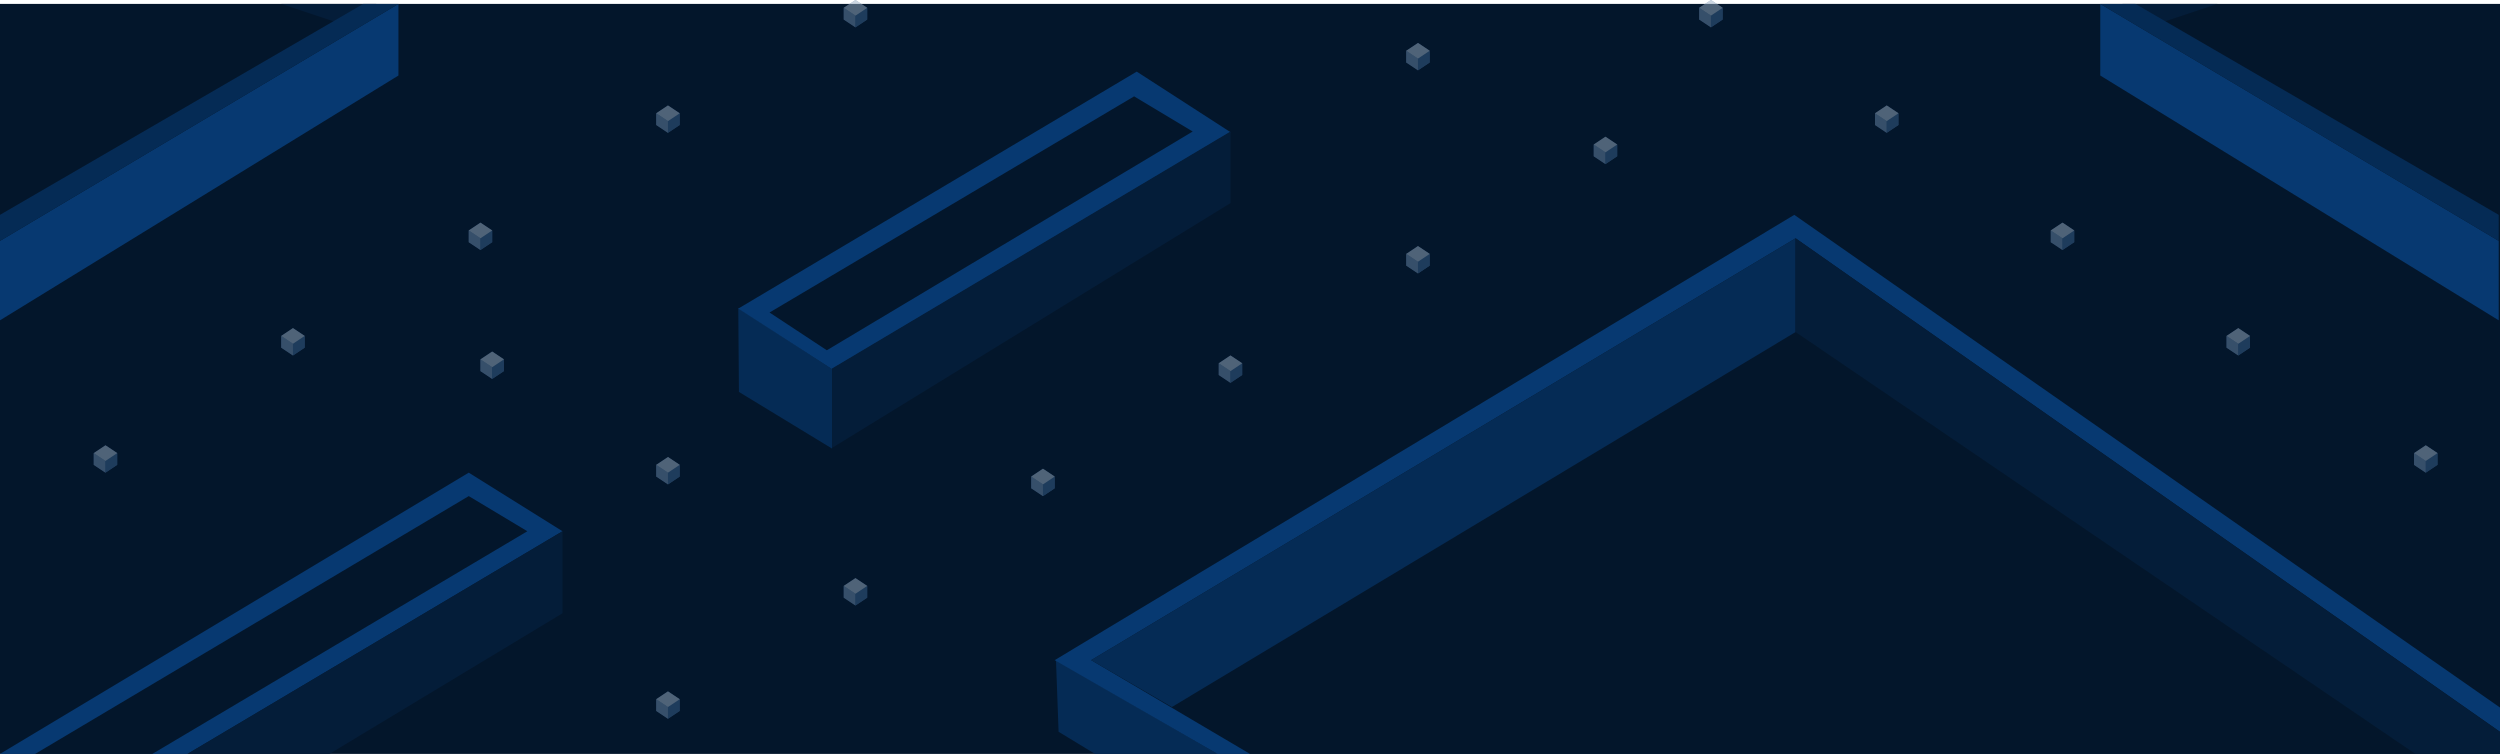
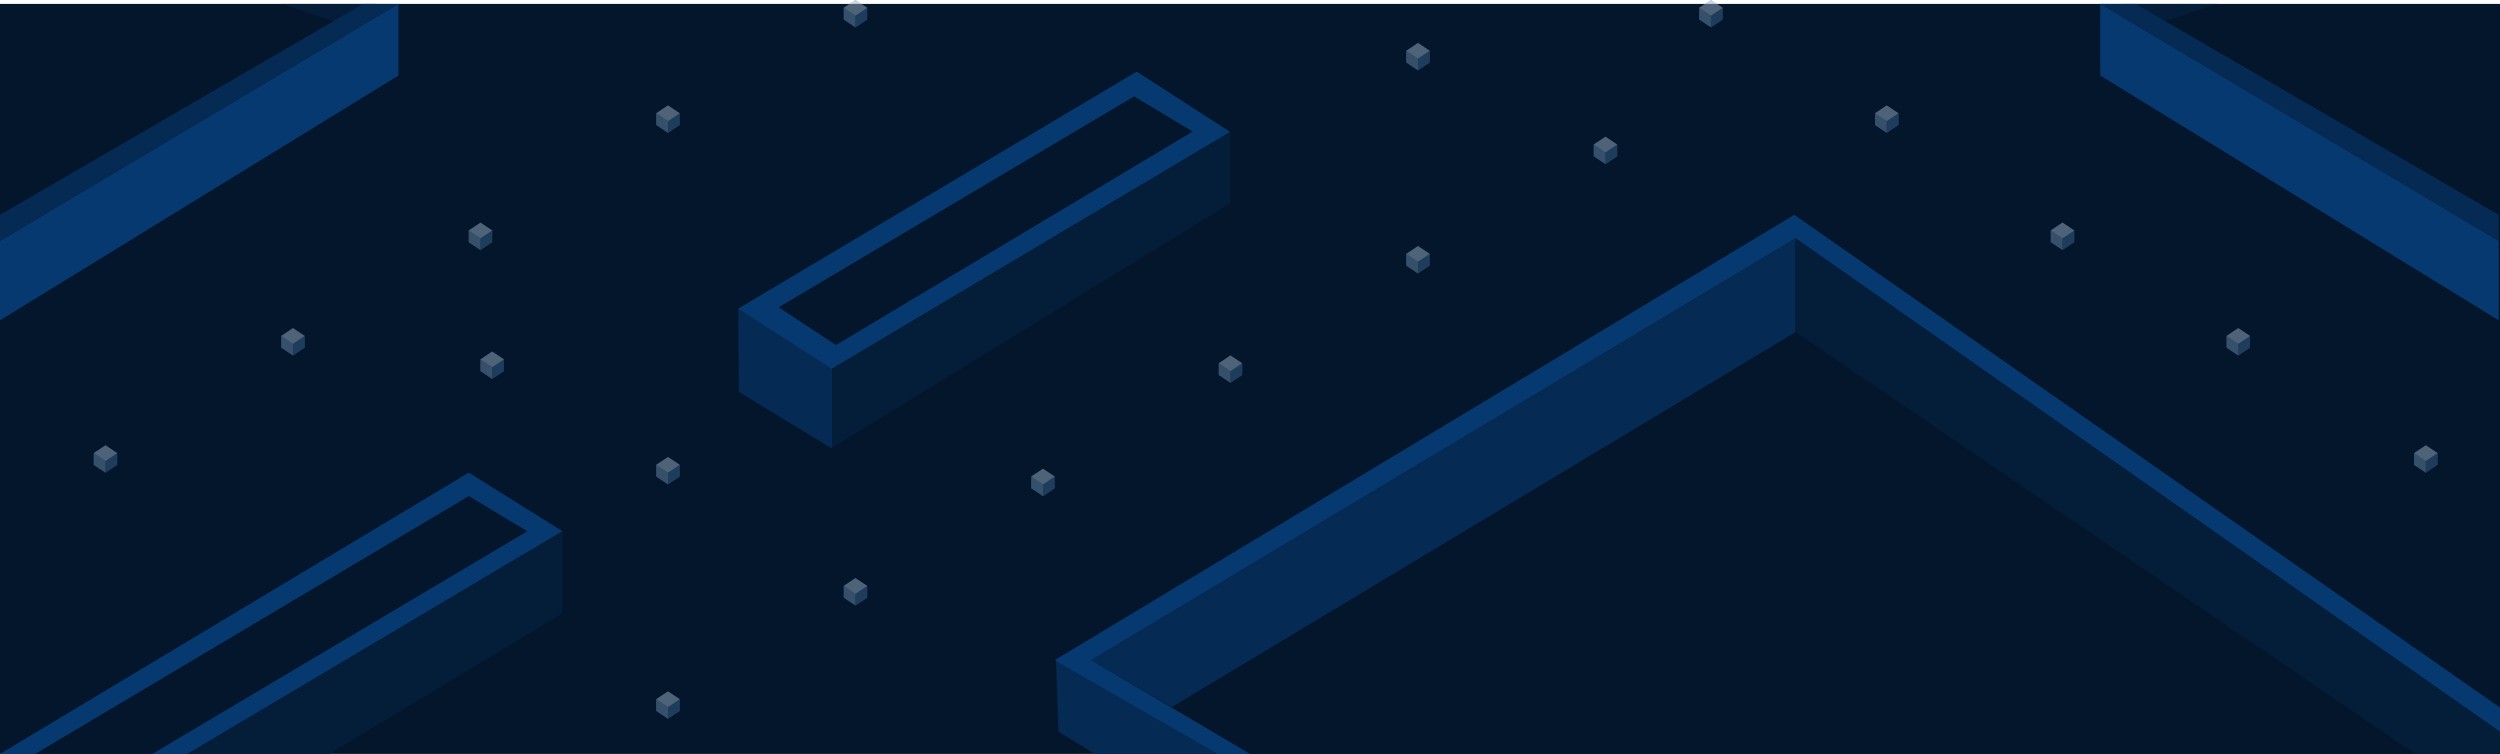
<svg xmlns="http://www.w3.org/2000/svg" viewBox="0 0 1920 579" width="1920" height="579">
  <defs>
    <style>
-       .mms-pacman-1 {
+       .cls-1 {
        fill: #03162b;
      }
-       .mms-pacman-2 {
+       .cls-2 {
        fill: #041d39;
      }
-       .mms-pacman-3 {
+       .cls-3 {
        fill: #073971;
      }
-       .mms-pacman-4 {
+       .cls-4 {
        fill: #052b55;
      }
-       .mms-pacman-5 {
+       .cls-5 {
        opacity: 0.5;
      }
-       .mms-pacman-6 {
+       .cls-6 {
        fill: #39618d;
      }
-       .mms-pacman-7 {
+       .cls-7 {
        fill: #6a88aa;
      }
-       .mms-pacman-8 {
+       .cls-8 {
        fill: #9cb0c6;
      }
    </style>
  </defs>
  <g id="Layer_2" data-name="Layer 2">
    <g id="Layer_1-2" data-name="Layer 1">
-       <rect class="mms-pacman-1" y="3" width="1920" height="576" />
-       <polygon class="mms-pacman-2" points="216 3 270 21 289 3 216 3 216 3" />
-       <polygon class="mms-pacman-3" points="0 579 360 363 432 408 144 579 0 579" />
-       <polygon class="mms-pacman-2" points="432 408 432 471 253 579 144 579 432 408" />
-       <polygon class="mms-pacman-1" points="27 579 360 381 405 408 117 579 27 579" />
-       <polygon class="mms-pacman-4" points="567 236.5 567.5 301 639 344.5 639 283.5 567 236.5" />
-       <polygon class="mms-pacman-3" points="945 101.5 873 55 567 237 639 283.5 945 101.5" />
-       <polygon class="mms-pacman-2" points="945 101 945 156 639 344 639 283 945 101" />
-       <polygon class="mms-pacman-3" points="306 3 306 58 0 246 0 185 306 3" />
-       <polygon class="mms-pacman-4" points="0 165 279 3 306 3 0 185 0 165" />
-       <circle class="mms-pacman-4" cx="252" cy="12" />
-       <polygon class="mms-pacman-2" points="1703 3 1649 21 1630 3 1703 3 1703 3" />
-       <polygon class="mms-pacman-3" points="1613 3 1613 58 1919 246 1919 185 1613 3" />
-       <polygon class="mms-pacman-4" points="811 507 813 562 841 579 935 579 811 507" />
-       <polygon class="mms-pacman-4" points="1919 165 1640 3 1613 3 1919 185 1919 165" />
-       <circle class="mms-pacman-4" cx="1667" cy="12" />
-       <polygon class="mms-pacman-3" points="810 507 935 579 1920 579 1920 543.39 1378 165 810 507" />
-       <polygon class="mms-pacman-1" points="838 507 1379 183 1920 562 1920 579 960 579 838 507" />
-       <polygon class="mms-pacman-4" points="1379 183 1379 255 900 543 838 507 1379 183" />
-       <polygon class="mms-pacman-2" points="1379 183 1920 562.18 1920 579 1855 579 1379 255 1379 183" />
-       <polygon class="mms-pacman-1" points="591 240 871 74 916 101 635 269 591 240" />
-       <g class="mms-pacman-5">
-         <polygon class="mms-pacman-6" points="81 342 72 348 72 357 81 363 90 357 90 348 81 342" />
-         <polygon class="mms-pacman-7" points="72 348 81 354 81 363 72 357 72 348" />
-         <polygon class="mms-pacman-6" points="81 354 90 348 90 357 81 363 81 354" />
-         <polygon class="mms-pacman-8" points="90 348 81 342 72 348 81 354 90 348" />
+       <rect class="cls-1" y="3" width="1920" height="576" />
+       <polygon class="cls-2" points="216 3 270 21 289 3 216 3 216 3" />
+       <polygon class="cls-3" points="0 579 360 363 432 408 144 579 0 579" />
+       <polygon class="cls-2" points="432 408 432 471 253 579 144 579 432 408" />
+       <polygon class="cls-1" points="27 579 360 381 405 408 117 579 27 579" />
+       <polygon class="cls-4" points="567 236.5 567.5 301 639 344.5 639 283.5 567 236.5" />
+       <polygon class="cls-3" points="945 101.5 873 55 567 237 639 283.5 945 101.5" />
+       <polygon class="cls-2" points="945 101 945 156 639 344 639 283 945 101" />
+       <polygon class="cls-3" points="306 3 306 58 0 246 0 185 306 3" />
+       <polygon class="cls-4" points="0 165 279 3 306 3 0 185 0 165" />
+       <circle class="cls-4" cx="252" cy="12" />
+       <polygon class="cls-2" points="1703 3 1649 21 1630 3 1703 3 1703 3" />
+       <polygon class="cls-3" points="1613 3 1613 58 1919 246 1919 185 1613 3" />
+       <polygon class="cls-4" points="811 507 813 562 841 579 935 579 811 507" />
+       <polygon class="cls-4" points="1919 165 1640 3 1613 3 1919 185 1919 165" />
+       <circle class="cls-4" cx="1667" cy="12" />
+       <polygon class="cls-3" points="810 507 935 579 1920 579 1920 543.39 1378 165 810 507" />
+       <polygon class="cls-1" points="838 507 1379 183 1920 562 1920 579 960 579 838 507" />
+       <polygon class="cls-4" points="1379 183 1379 255 900 543 838 507 1379 183" />
+       <polygon class="cls-2" points="1379 183 1920 562.18 1920 579 1855 579 1379 255 1379 183" />
+       <polygon class="cls-1" points="598 236 871 74 916 101 642 265 598 236" />
+       <g class="cls-5">
+         <polygon class="cls-6" points="81 342 72 348 72 357 81 363 90 357 90 348 81 342" />
+         <polygon class="cls-7" points="72 348 81 354 81 363 72 357 72 348" />
+         <polygon class="cls-6" points="81 354 90 348 90 357 81 363 81 354" />
+         <polygon class="cls-8" points="90 348 81 342 72 348 81 354 90 348" />
      </g>
-       <g class="mms-pacman-5">
-         <polygon class="mms-pacman-6" points="1863 342 1854 348 1854 357 1863 363 1872 357 1872 348 1863 342" />
-         <polygon class="mms-pacman-7" points="1854 348 1863 354 1863 363 1854 357 1854 348" />
-         <polygon class="mms-pacman-6" points="1863 354 1872 348 1872 357 1863 363 1863 354" />
-         <polygon class="mms-pacman-8" points="1872 348 1863 342 1854 348 1863 354 1872 348" />
+       <g class="cls-5">
+         <polygon class="cls-6" points="1863 342 1854 348 1854 357 1863 363 1872 357 1872 348 1863 342" />
+         <polygon class="cls-7" points="1854 348 1863 354 1863 363 1854 357 1854 348" />
+         <polygon class="cls-6" points="1863 354 1872 348 1872 357 1863 363 1863 354" />
+         <polygon class="cls-8" points="1872 348 1863 342 1854 348 1863 354 1872 348" />
      </g>
-       <g class="mms-pacman-5">
-         <polygon class="mms-pacman-6" points="513 351 504 357 504 366 513 372 522 366 522 357 513 351" />
-         <polygon class="mms-pacman-7" points="504 357 513 363 513 372 504 366 504 357" />
-         <polygon class="mms-pacman-6" points="513 363 522 357 522 366 513 372 513 363" />
-         <polygon class="mms-pacman-8" points="522 357 513 351 504 357 513 363 522 357" />
+       <g class="cls-5">
+         <polygon class="cls-6" points="513 351 504 357 504 366 513 372 522 366 522 357 513 351" />
+         <polygon class="cls-7" points="504 357 513 363 513 372 504 366 504 357" />
+         <polygon class="cls-6" points="513 363 522 357 522 366 513 372 513 363" />
+         <polygon class="cls-8" points="522 357 513 351 504 357 513 363 522 357" />
      </g>
-       <g class="mms-pacman-5">
-         <polygon class="mms-pacman-6" points="225 252 216 258 216 267 225 273 234 267 234 258 225 252" />
-         <polygon class="mms-pacman-7" points="216 258 225 264 225 273 216 267 216 258" />
-         <polygon class="mms-pacman-6" points="225 264 234 258 234 267 225 273 225 264" />
-         <polygon class="mms-pacman-8" points="234 258 225 252 216 258 225 264 234 258" />
+       <g class="cls-5">
+         <polygon class="cls-6" points="225 252 216 258 216 267 225 273 234 267 234 258 225 252" />
+         <polygon class="cls-7" points="216 258 225 264 225 273 216 267 216 258" />
+         <polygon class="cls-6" points="225 264 234 258 234 267 225 273 225 264" />
+         <polygon class="cls-8" points="234 258 225 252 216 258 225 264 234 258" />
      </g>
-       <g class="mms-pacman-5">
-         <polygon class="mms-pacman-6" points="1719 252 1710 258 1710 267 1719 273 1728 267 1728 258 1719 252" />
-         <polygon class="mms-pacman-7" points="1710 258 1719 264 1719 273 1710 267 1710 258" />
-         <polygon class="mms-pacman-6" points="1719 264 1728 258 1728 267 1719 273 1719 264" />
-         <polygon class="mms-pacman-8" points="1728 258 1719 252 1710 258 1719 264 1728 258" />
+       <g class="cls-5">
+         <polygon class="cls-6" points="1719 252 1710 258 1710 267 1719 273 1728 267 1728 258 1719 252" />
+         <polygon class="cls-7" points="1710 258 1719 264 1719 273 1710 267 1710 258" />
+         <polygon class="cls-6" points="1719 264 1728 258 1728 267 1719 273 1719 264" />
+         <polygon class="cls-8" points="1728 258 1719 252 1710 258 1719 264 1728 258" />
      </g>
-       <g class="mms-pacman-5">
-         <polygon class="mms-pacman-6" points="378 270 369 276 369 285 378 291 387 285 387 276 378 270" />
-         <polygon class="mms-pacman-7" points="369 276 378 282 378 291 369 285 369 276" />
-         <polygon class="mms-pacman-6" points="378 282 387 276 387 285 378 291 378 282" />
-         <polygon class="mms-pacman-8" points="387 276 378 270 369 276 378 282 387 276" />
+       <g class="cls-5">
+         <polygon class="cls-6" points="378 270 369 276 369 285 378 291 387 285 387 276 378 270" />
+         <polygon class="cls-7" points="369 276 378 282 378 291 369 285 369 276" />
+         <polygon class="cls-6" points="378 282 387 276 387 285 378 291 378 282" />
+         <polygon class="cls-8" points="387 276 378 270 369 276 378 282 387 276" />
      </g>
-       <g class="mms-pacman-5">
-         <polygon class="mms-pacman-6" points="369 171 360 177 360 186 369 192 378 186 378 177 369 171" />
-         <polygon class="mms-pacman-7" points="360 177 369 183 369 192 360 186 360 177" />
-         <polygon class="mms-pacman-6" points="369 183 378 177 378 186 369 192 369 183" />
-         <polygon class="mms-pacman-8" points="378 177 369 171 360 177 369 183 378 177" />
+       <g class="cls-5">
+         <polygon class="cls-6" points="369 171 360 177 360 186 369 192 378 186 378 177 369 171" />
+         <polygon class="cls-7" points="360 177 369 183 369 192 360 186 360 177" />
+         <polygon class="cls-6" points="369 183 378 177 378 186 369 192 369 183" />
+         <polygon class="cls-8" points="378 177 369 171 360 177 369 183 378 177" />
      </g>
-       <g class="mms-pacman-5">
-         <polygon class="mms-pacman-6" points="1584 171 1575 177 1575 186 1584 192 1593 186 1593 177 1584 171" />
-         <polygon class="mms-pacman-7" points="1575 177 1584 183 1584 192 1575 186 1575 177" />
-         <polygon class="mms-pacman-6" points="1584 183 1593 177 1593 186 1584 192 1584 183" />
-         <polygon class="mms-pacman-8" points="1593 177 1584 171 1575 177 1584 183 1593 177" />
+       <g class="cls-5">
+         <polygon class="cls-6" points="1584 171 1575 177 1575 186 1584 192 1593 186 1593 177 1584 171" />
+         <polygon class="cls-7" points="1575 177 1584 183 1584 192 1575 186 1575 177" />
+         <polygon class="cls-6" points="1584 183 1593 177 1593 186 1584 192 1584 183" />
+         <polygon class="cls-8" points="1593 177 1584 171 1575 177 1584 183 1593 177" />
      </g>
-       <g class="mms-pacman-5">
-         <polygon class="mms-pacman-6" points="513 81 504 87 504 96 513 102 522 96 522 87 513 81" />
-         <polygon class="mms-pacman-7" points="504 87 513 93 513 102 504 96 504 87" />
-         <polygon class="mms-pacman-6" points="513 93 522 87 522 96 513 102 513 93" />
-         <polygon class="mms-pacman-8" points="522 87 513 81 504 87 513 93 522 87" />
+       <g class="cls-5">
+         <polygon class="cls-6" points="513 81 504 87 504 96 513 102 522 96 522 87 513 81" />
+         <polygon class="cls-7" points="504 87 513 93 513 102 504 96 504 87" />
+         <polygon class="cls-6" points="513 93 522 87 522 96 513 102 513 93" />
+         <polygon class="cls-8" points="522 87 513 81 504 87 513 93 522 87" />
      </g>
-       <g class="mms-pacman-5">
-         <polygon class="mms-pacman-6" points="1089 33 1080 39 1080 48 1089 54 1098 48 1098 39 1089 33" />
-         <polygon class="mms-pacman-7" points="1080 39 1089 45 1089 54 1080 48 1080 39" />
-         <polygon class="mms-pacman-6" points="1089 45 1098 39 1098 48 1089 54 1089 45" />
-         <polygon class="mms-pacman-8" points="1098 39 1089 33 1080 39 1089 45 1098 39" />
+       <g class="cls-5">
+         <polygon class="cls-6" points="1089 33 1080 39 1080 48 1089 54 1098 48 1098 39 1089 33" />
+         <polygon class="cls-7" points="1080 39 1089 45 1089 54 1080 48 1080 39" />
+         <polygon class="cls-6" points="1089 45 1098 39 1098 48 1089 54 1089 45" />
+         <polygon class="cls-8" points="1098 39 1089 33 1080 39 1089 45 1098 39" />
      </g>
-       <g class="mms-pacman-5">
-         <polygon class="mms-pacman-6" points="1449 81 1440 87 1440 96 1449 102 1458 96 1458 87 1449 81" />
-         <polygon class="mms-pacman-7" points="1440 87 1449 93 1449 102 1440 96 1440 87" />
-         <polygon class="mms-pacman-6" points="1449 93 1458 87 1458 96 1449 102 1449 93" />
-         <polygon class="mms-pacman-8" points="1458 87 1449 81 1440 87 1449 93 1458 87" />
+       <g class="cls-5">
+         <polygon class="cls-6" points="1449 81 1440 87 1440 96 1449 102 1458 96 1458 87 1449 81" />
+         <polygon class="cls-7" points="1440 87 1449 93 1449 102 1440 96 1440 87" />
+         <polygon class="cls-6" points="1449 93 1458 87 1458 96 1449 102 1449 93" />
+         <polygon class="cls-8" points="1458 87 1449 81 1440 87 1449 93 1458 87" />
      </g>
-       <g class="mms-pacman-5">
-         <polygon class="mms-pacman-6" points="1233 105 1224 111 1224 120 1233 126 1242 120 1242 111 1233 105" />
-         <polygon class="mms-pacman-7" points="1224 111 1233 117 1233 126 1224 120 1224 111" />
-         <polygon class="mms-pacman-6" points="1233 117 1242 111 1242 120 1233 126 1233 117" />
-         <polygon class="mms-pacman-8" points="1242 111 1233 105 1224 111 1233 117 1242 111" />
+       <g class="cls-5">
+         <polygon class="cls-6" points="1233 105 1224 111 1224 120 1233 126 1242 120 1242 111 1233 105" />
+         <polygon class="cls-7" points="1224 111 1233 117 1233 126 1224 120 1224 111" />
+         <polygon class="cls-6" points="1233 117 1242 111 1242 120 1233 126 1233 117" />
+         <polygon class="cls-8" points="1242 111 1233 105 1224 111 1233 117 1242 111" />
      </g>
-       <g class="mms-pacman-5">
-         <polygon class="mms-pacman-6" points="657 0 648 6 648 15 657 21 666 15 666 6 657 0" />
-         <polygon class="mms-pacman-7" points="648 6 657 12 657 21 648 15 648 6" />
-         <polygon class="mms-pacman-6" points="657 12 666 6 666 15 657 21 657 12" />
-         <polygon class="mms-pacman-8" points="666 6 657 0 648 6 657 12 666 6" />
+       <g class="cls-5">
+         <polygon class="cls-6" points="657 0 648 6 648 15 657 21 666 15 666 6 657 0" />
+         <polygon class="cls-7" points="648 6 657 12 657 21 648 15 648 6" />
+         <polygon class="cls-6" points="657 12 666 6 666 15 657 21 657 12" />
+         <polygon class="cls-8" points="666 6 657 0 648 6 657 12 666 6" />
      </g>
-       <g class="mms-pacman-5">
-         <polygon class="mms-pacman-6" points="513 531 504 537 504 546 513 552 522 546 522 537 513 531" />
-         <polygon class="mms-pacman-7" points="504 537 513 543 513 552 504 546 504 537" />
-         <polygon class="mms-pacman-6" points="513 543 522 537 522 546 513 552 513 543" />
-         <polygon class="mms-pacman-8" points="522 537 513 531 504 537 513 543 522 537" />
+       <g class="cls-5">
+         <polygon class="cls-6" points="513 531 504 537 504 546 513 552 522 546 522 537 513 531" />
+         <polygon class="cls-7" points="504 537 513 543 513 552 504 546 504 537" />
+         <polygon class="cls-6" points="513 543 522 537 522 546 513 552 513 543" />
+         <polygon class="cls-8" points="522 537 513 531 504 537 513 543 522 537" />
      </g>
-       <g class="mms-pacman-5">
-         <polygon class="mms-pacman-6" points="657 444 648 450 648 459 657 465 666 459 666 450 657 444" />
-         <polygon class="mms-pacman-7" points="648 450 657 456 657 465 648 459 648 450" />
-         <polygon class="mms-pacman-6" points="657 456 666 450 666 459 657 465 657 456" />
-         <polygon class="mms-pacman-8" points="666 450 657 444 648 450 657 456 666 450" />
+       <g class="cls-5">
+         <polygon class="cls-6" points="657 444 648 450 648 459 657 465 666 459 666 450 657 444" />
+         <polygon class="cls-7" points="648 450 657 456 657 465 648 459 648 450" />
+         <polygon class="cls-6" points="657 456 666 450 666 459 657 465 657 456" />
+         <polygon class="cls-8" points="666 450 657 444 648 450 657 456 666 450" />
      </g>
-       <g class="mms-pacman-5">
-         <polygon class="mms-pacman-6" points="801 360 792 366 792 375 801 381 810 375 810 366 801 360" />
-         <polygon class="mms-pacman-7" points="792 366 801 372 801 381 792 375 792 366" />
-         <polygon class="mms-pacman-6" points="801 372 810 366 810 375 801 381 801 372" />
-         <polygon class="mms-pacman-8" points="810 366 801 360 792 366 801 372 810 366" />
+       <g class="cls-5">
+         <polygon class="cls-6" points="801 360 792 366 792 375 801 381 810 375 810 366 801 360" />
+         <polygon class="cls-7" points="792 366 801 372 801 381 792 375 792 366" />
+         <polygon class="cls-6" points="801 372 810 366 810 375 801 381 801 372" />
+         <polygon class="cls-8" points="810 366 801 360 792 366 801 372 810 366" />
      </g>
-       <g class="mms-pacman-5">
-         <polygon class="mms-pacman-6" points="945 273 936 279 936 288 945 294 954 288 954 279 945 273" />
-         <polygon class="mms-pacman-7" points="936 279 945 285 945 294 936 288 936 279" />
-         <polygon class="mms-pacman-6" points="945 285 954 279 954 288 945 294 945 285" />
-         <polygon class="mms-pacman-8" points="954 279 945 273 936 279 945 285 954 279" />
+       <g class="cls-5">
+         <polygon class="cls-6" points="945 273 936 279 936 288 945 294 954 288 954 279 945 273" />
+         <polygon class="cls-7" points="936 279 945 285 945 294 936 288 936 279" />
+         <polygon class="cls-6" points="945 285 954 279 954 288 945 294 945 285" />
+         <polygon class="cls-8" points="954 279 945 273 936 279 945 285 954 279" />
      </g>
-       <g class="mms-pacman-5">
-         <polygon class="mms-pacman-6" points="1089 189 1080 195 1080 204 1089 210 1098 204 1098 195 1089 189" />
-         <polygon class="mms-pacman-7" points="1080 195 1089 201 1089 210 1080 204 1080 195" />
-         <polygon class="mms-pacman-6" points="1089 201 1098 195 1098 204 1089 210 1089 201" />
-         <polygon class="mms-pacman-8" points="1098 195 1089 189 1080 195 1089 201 1098 195" />
+       <g class="cls-5">
+         <polygon class="cls-6" points="1089 189 1080 195 1080 204 1089 210 1098 204 1098 195 1089 189" />
+         <polygon class="cls-7" points="1080 195 1089 201 1089 210 1080 204 1080 195" />
+         <polygon class="cls-6" points="1089 201 1098 195 1098 204 1089 210 1089 201" />
+         <polygon class="cls-8" points="1098 195 1089 189 1080 195 1089 201 1098 195" />
      </g>
-       <g class="mms-pacman-5">
-         <polygon class="mms-pacman-6" points="1314 0 1305 6 1305 15 1314 21 1323 15 1323 6 1314 0" />
-         <polygon class="mms-pacman-7" points="1305 6 1314 12 1314 21 1305 15 1305 6" />
-         <polygon class="mms-pacman-6" points="1314 12 1323 6 1323 15 1314 21 1314 12" />
-         <polygon class="mms-pacman-8" points="1323 6 1314 0 1305 6 1314 12 1323 6" />
+       <g class="cls-5">
+         <polygon class="cls-6" points="1314 0 1305 6 1305 15 1314 21 1323 15 1323 6 1314 0" />
+         <polygon class="cls-7" points="1305 6 1314 12 1314 21 1305 15 1305 6" />
+         <polygon class="cls-6" points="1314 12 1323 6 1323 15 1314 21 1314 12" />
+         <polygon class="cls-8" points="1323 6 1314 0 1305 6 1314 12 1323 6" />
      </g>
    </g>
  </g>
</svg>
